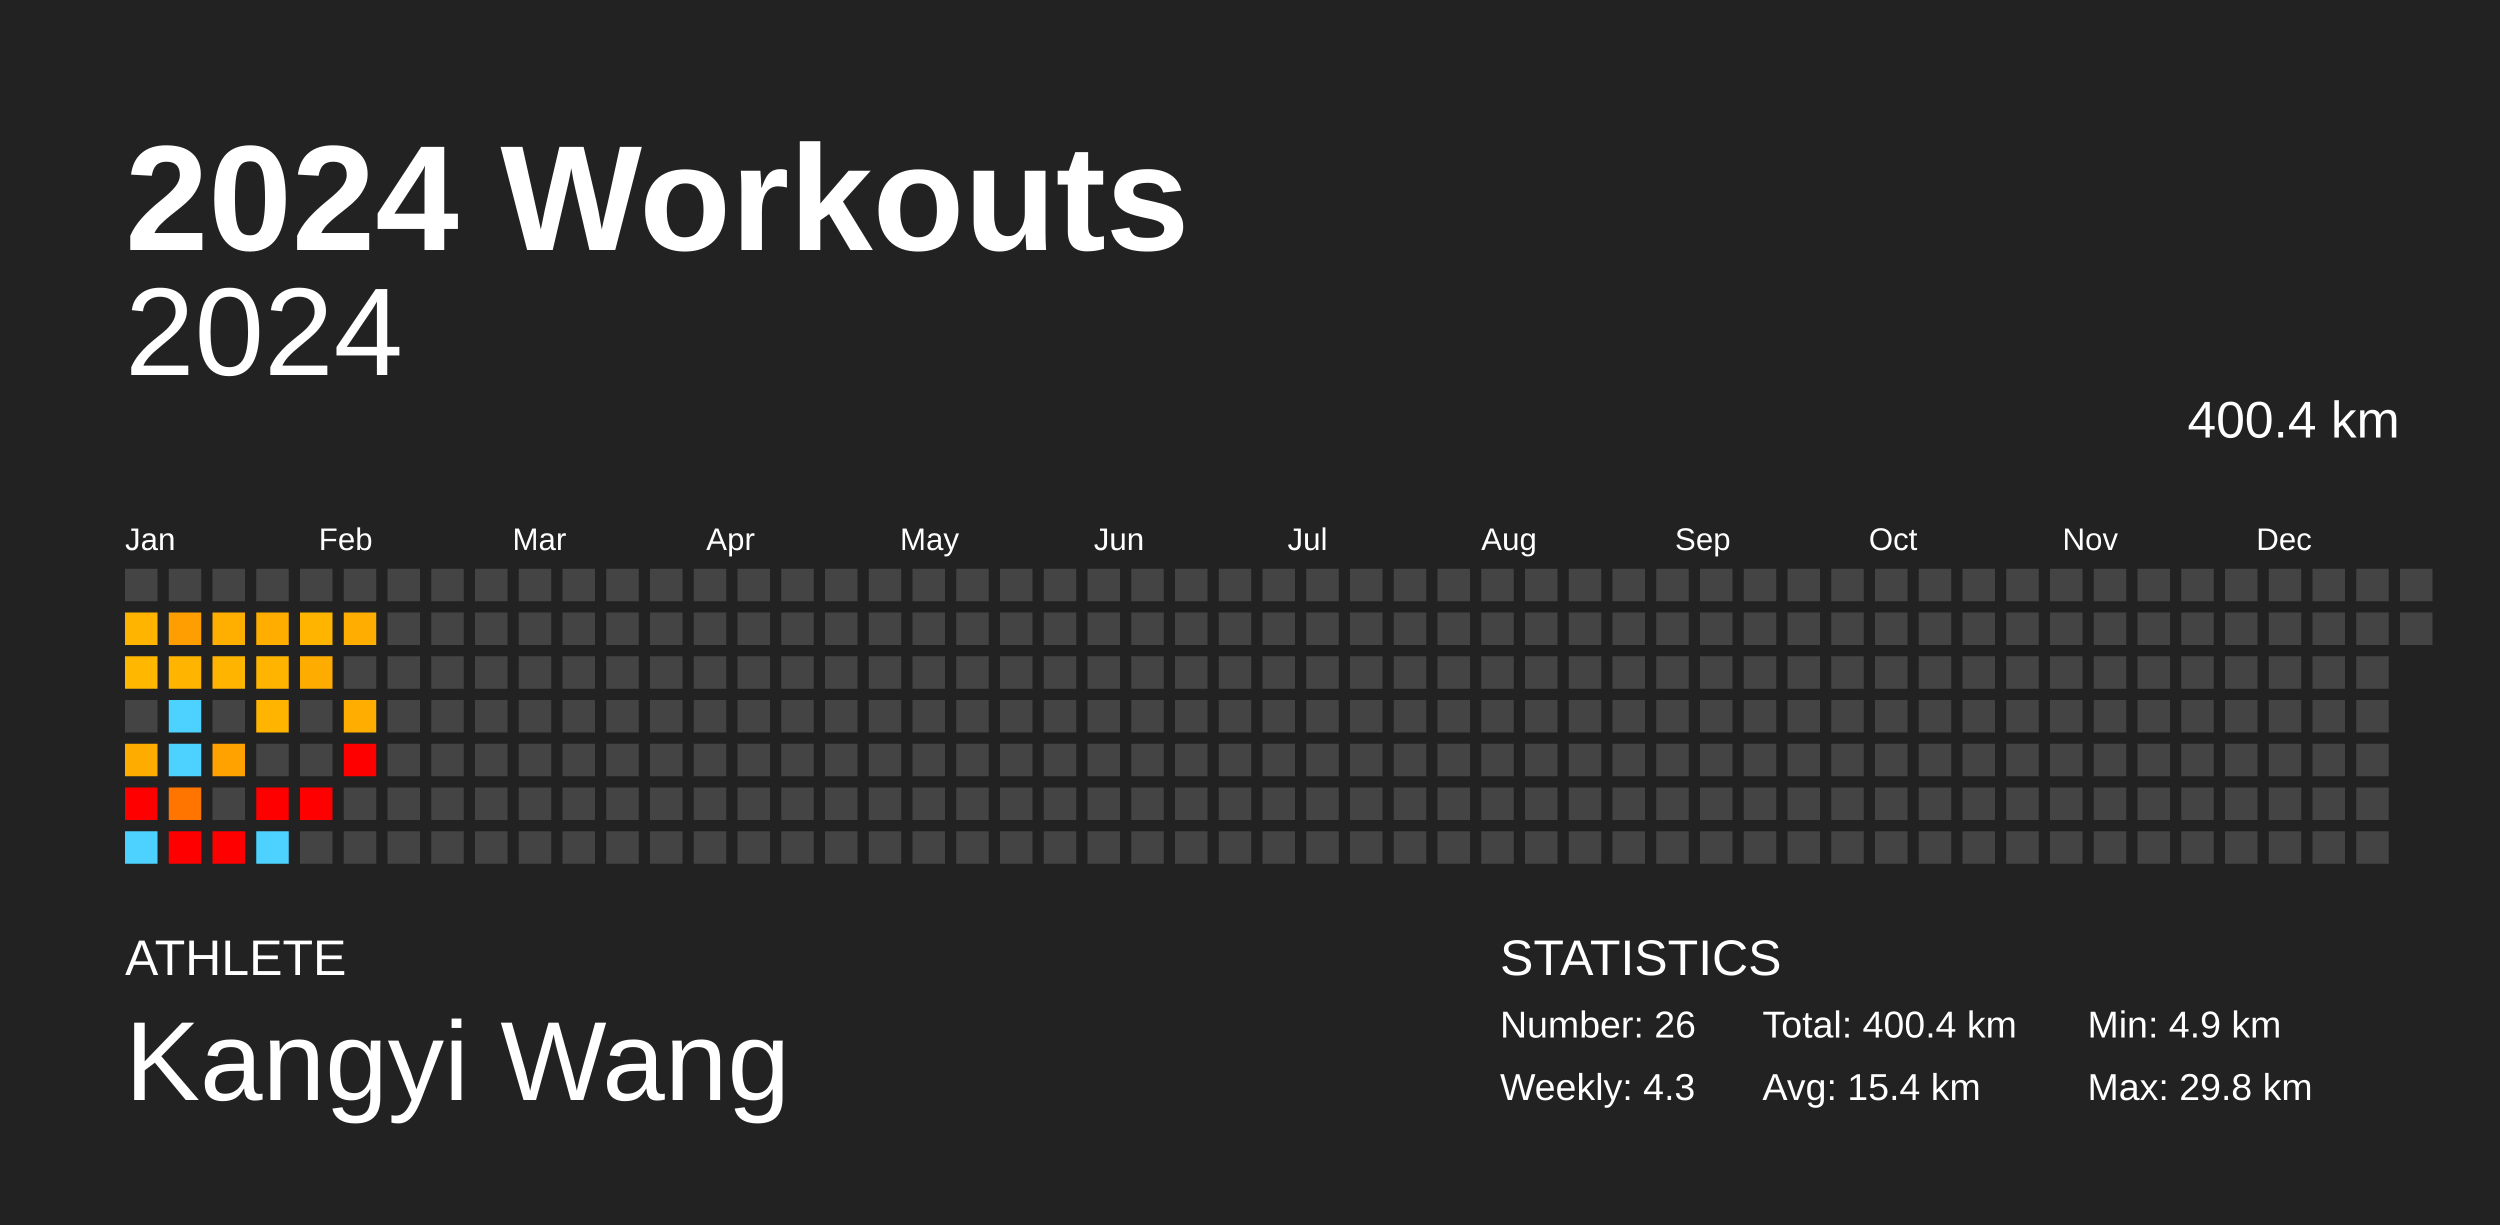
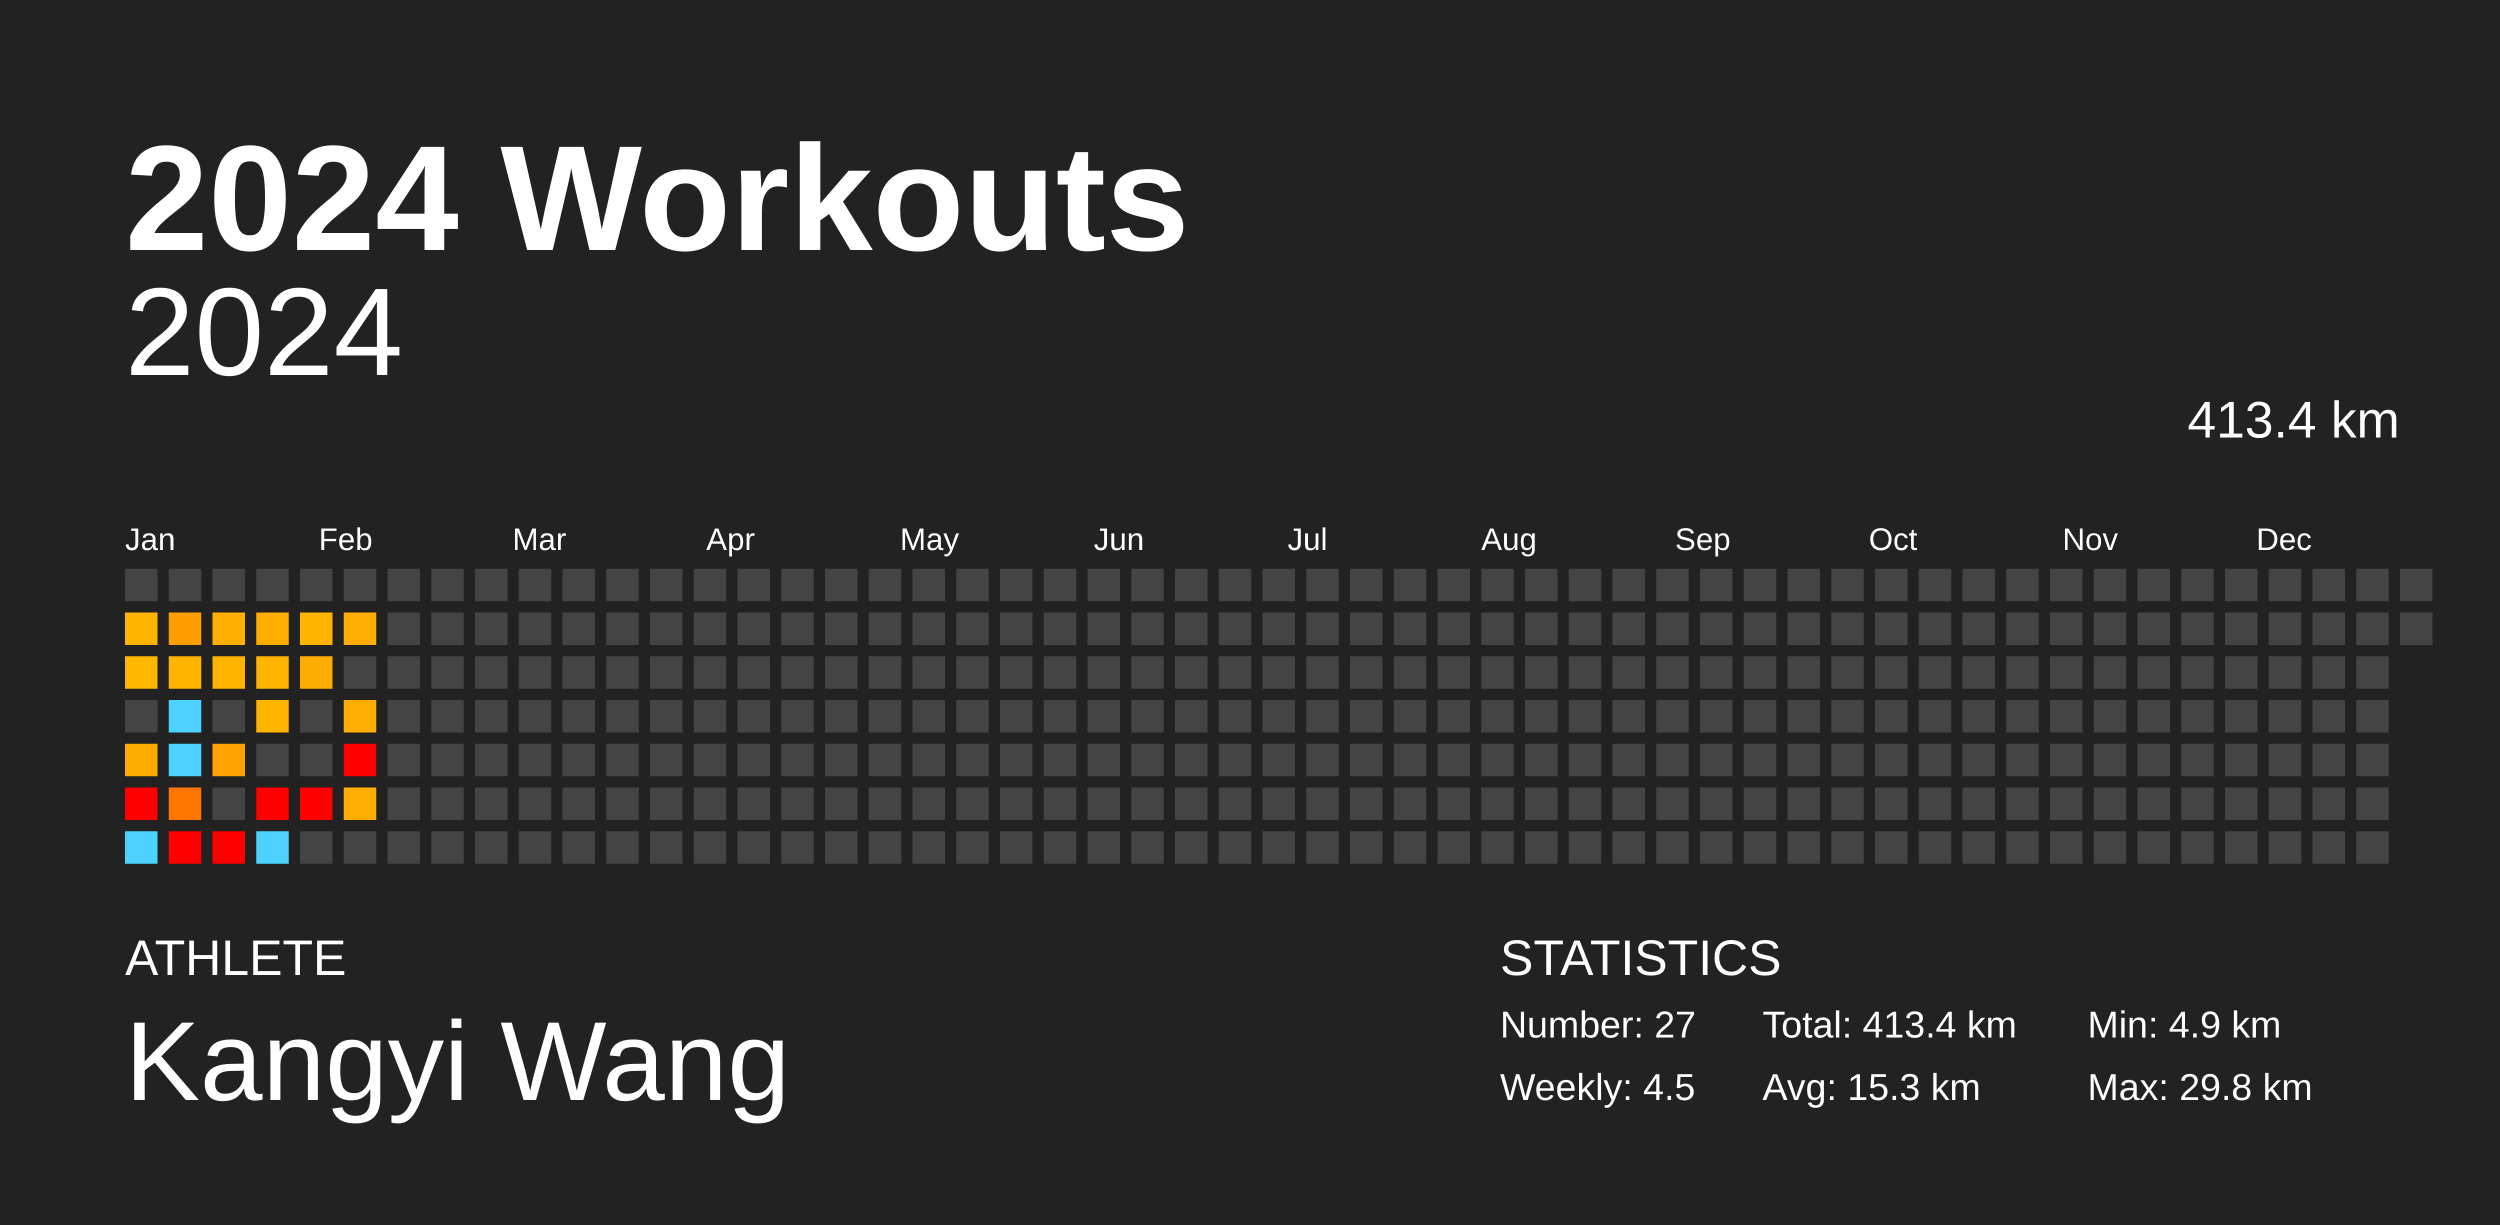
<svg xmlns="http://www.w3.org/2000/svg" baseProfile="full" height="98mm" version="1.1" viewBox="0,0,200,98" width="200mm">
  <defs />
  <rect fill="#222222" height="98" width="200" x="0" y="0" />
  <text fill="#FFFFFF" style="font-size:12px; font-family:Arial; font-weight:bold;" x="10" y="20">2024 Workouts</text>
  <text fill="#FFFFFF" style="font-size:4px; font-family:Arial" x="10" y="78">ATHLETE</text>
  <text fill="#FFFFFF" style="font-size:9px; font-family:Arial" x="10" y="88">Kangyi Wang</text>
  <text fill="#FFFFFF" style="font-size:4px; font-family:Arial" x="120" y="78">STATISTICS</text>
-   <text fill="#FFFFFF" style="font-size:3px; font-family:Arial" x="120" y="83">Number: 26</text>
-   <text fill="#FFFFFF" style="font-size:3px; font-family:Arial" x="120" y="88">Weekly: 4.3</text>
-   <text fill="#FFFFFF" style="font-size:3px; font-family:Arial" x="141" y="83">Total: 400.4 km</text>
-   <text fill="#FFFFFF" style="font-size:3px; font-family:Arial" x="141" y="88">Avg: 15.4 km</text>
+   <text fill="#FFFFFF" style="font-size:3px; font-family:Arial" x="120" y="83">Number: 27</text>
+   <text fill="#FFFFFF" style="font-size:3px; font-family:Arial" x="120" y="88">Weekly: 4.5</text>
+   <text fill="#FFFFFF" style="font-size:3px; font-family:Arial" x="141" y="83">Total: 413.4 km</text>
+   <text fill="#FFFFFF" style="font-size:3px; font-family:Arial" x="141" y="88">Avg: 15.3 km</text>
  <text fill="#FFFFFF" style="font-size:3px; font-family:Arial" x="167" y="83">Min: 4.9 km</text>
  <text fill="#FFFFFF" style="font-size:3px; font-family:Arial" x="167" y="88">Max: 29.8 km</text>
  <text alignment-baseline="hanging" fill="#FFFFFF" style="font-size:10.0px; font-family:Arial;" x="10" y="30">2024</text>
-   <text alignment-baseline="hanging" fill="#FFFFFF" style="font-size:4.125px; font-family:Arial;" x="175" y="35">400.4 km</text>
+   <text alignment-baseline="hanging" fill="#FFFFFF" style="font-size:4.125px; font-family:Arial;" x="175" y="35">413.4 km</text>
  <text fill="#FFFFFF" style="font-size:2.5px; font-family:Arial" x="10.0" y="44">Jan</text>
  <text fill="#FFFFFF" style="font-size:2.5px; font-family:Arial" x="25.5" y="44">Feb</text>
  <text fill="#FFFFFF" style="font-size:2.5px; font-family:Arial" x="41.0" y="44">Mar</text>
  <text fill="#FFFFFF" style="font-size:2.5px; font-family:Arial" x="56.5" y="44">Apr</text>
  <text fill="#FFFFFF" style="font-size:2.5px; font-family:Arial" x="72.0" y="44">May</text>
  <text fill="#FFFFFF" style="font-size:2.5px; font-family:Arial" x="87.5" y="44">Jun</text>
  <text fill="#FFFFFF" style="font-size:2.5px; font-family:Arial" x="103.0" y="44">Jul</text>
  <text fill="#FFFFFF" style="font-size:2.5px; font-family:Arial" x="118.5" y="44">Aug</text>
  <text fill="#FFFFFF" style="font-size:2.5px; font-family:Arial" x="134.0" y="44">Sep</text>
  <text fill="#FFFFFF" style="font-size:2.5px; font-family:Arial" x="149.5" y="44">Oct</text>
  <text fill="#FFFFFF" style="font-size:2.5px; font-family:Arial" x="165.0" y="44">Nov</text>
  <text fill="#FFFFFF" style="font-size:2.5px; font-family:Arial" x="180.5" y="44">Dec</text>
  <rect fill="#444444" height="2.6" width="2.6" x="10.0" y="45.5" />
  <rect fill="#ffb500" height="2.6" width="2.6" x="10.0" y="49.0" />
  <rect fill="#ffb700" height="2.6" width="2.6" x="10.0" y="52.5" />
  <rect fill="#444444" height="2.6" width="2.6" x="10.0" y="56.0" />
  <rect fill="#ffac00" height="2.6" width="2.6" x="10.0" y="59.5" />
  <rect fill="red" height="2.6" width="2.6" x="10.0" y="63.0" />
  <rect fill="#4dd2ff" height="2.6" width="2.6" x="10.0" y="66.5" />
  <rect fill="#444444" height="2.6" width="2.6" x="13.5" y="45.5" />
  <rect fill="#ff9e00" height="2.6" width="2.6" x="13.5" y="49.0" />
  <rect fill="#ffb400" height="2.6" width="2.6" x="13.5" y="52.5" />
  <rect fill="#4dd2ff" height="2.6" width="2.6" x="13.5" y="56.0" />
  <rect fill="#4dd2ff" height="2.6" width="2.6" x="13.5" y="59.5" />
  <rect fill="#ff7500" height="2.6" width="2.6" x="13.5" y="63.0" />
  <rect fill="red" height="2.6" width="2.6" x="13.5" y="66.5" />
  <rect fill="#444444" height="2.6" width="2.6" x="17.0" y="45.5" />
  <rect fill="#ffaf00" height="2.6" width="2.6" x="17.0" y="49.0" />
  <rect fill="#ffb400" height="2.6" width="2.6" x="17.0" y="52.5" />
  <rect fill="#444444" height="2.6" width="2.6" x="17.0" y="56.0" />
  <rect fill="#ffa200" height="2.6" width="2.6" x="17.0" y="59.5" />
  <rect fill="#444444" height="2.6" width="2.6" x="17.0" y="63.0" />
  <rect fill="red" height="2.6" width="2.6" x="17.0" y="66.5" />
  <rect fill="#444444" height="2.6" width="2.6" x="20.5" y="45.5" />
  <rect fill="#ffae00" height="2.6" width="2.6" x="20.5" y="49.0" />
  <rect fill="#ffb500" height="2.6" width="2.6" x="20.5" y="52.5" />
  <rect fill="#ffb400" height="2.6" width="2.6" x="20.5" y="56.0" />
  <rect fill="#444444" height="2.6" width="2.6" x="20.5" y="59.5" />
  <rect fill="red" height="2.6" width="2.6" x="20.5" y="63.0" />
  <rect fill="#4dd2ff" height="2.6" width="2.6" x="20.5" y="66.5" />
  <rect fill="#444444" height="2.6" width="2.6" x="24.0" y="45.5" />
  <rect fill="#ffb500" height="2.6" width="2.6" x="24.0" y="49.0" />
  <rect fill="#ffac00" height="2.6" width="2.6" x="24.0" y="52.5" />
  <rect fill="#444444" height="2.6" width="2.6" x="24.0" y="56.0" />
  <rect fill="#444444" height="2.6" width="2.6" x="24.0" y="59.5" />
  <rect fill="red" height="2.6" width="2.6" x="24.0" y="63.0" />
  <rect fill="#444444" height="2.6" width="2.6" x="24.0" y="66.5" />
  <rect fill="#444444" height="2.6" width="2.6" x="27.5" y="45.5" />
  <rect fill="#ffad00" height="2.6" width="2.6" x="27.5" y="49.0" />
  <rect fill="#444444" height="2.6" width="2.6" x="27.5" y="52.5" />
  <rect fill="#ffad00" height="2.6" width="2.6" x="27.5" y="56.0" />
  <rect fill="red" height="2.6" width="2.6" x="27.5" y="59.5" />
-   <rect fill="#444444" height="2.6" width="2.6" x="27.5" y="63.0" />
+   <rect fill="#ffad00" height="2.6" width="2.6" x="27.5" y="63.0" />
  <rect fill="#444444" height="2.6" width="2.6" x="27.5" y="66.5" />
  <rect fill="#444444" height="2.6" width="2.6" x="31.0" y="45.5" />
  <rect fill="#444444" height="2.6" width="2.6" x="31.0" y="49.0" />
  <rect fill="#444444" height="2.6" width="2.6" x="31.0" y="52.5" />
  <rect fill="#444444" height="2.6" width="2.6" x="31.0" y="56.0" />
  <rect fill="#444444" height="2.6" width="2.6" x="31.0" y="59.5" />
  <rect fill="#444444" height="2.6" width="2.6" x="31.0" y="63.0" />
  <rect fill="#444444" height="2.6" width="2.6" x="31.0" y="66.5" />
  <rect fill="#444444" height="2.6" width="2.6" x="34.5" y="45.5" />
  <rect fill="#444444" height="2.6" width="2.6" x="34.5" y="49.0" />
  <rect fill="#444444" height="2.6" width="2.6" x="34.5" y="52.5" />
  <rect fill="#444444" height="2.6" width="2.6" x="34.5" y="56.0" />
  <rect fill="#444444" height="2.6" width="2.6" x="34.5" y="59.5" />
  <rect fill="#444444" height="2.6" width="2.6" x="34.5" y="63.0" />
  <rect fill="#444444" height="2.6" width="2.6" x="34.5" y="66.5" />
  <rect fill="#444444" height="2.6" width="2.6" x="38.0" y="45.5" />
  <rect fill="#444444" height="2.6" width="2.6" x="38.0" y="49.0" />
  <rect fill="#444444" height="2.6" width="2.6" x="38.0" y="52.5" />
  <rect fill="#444444" height="2.6" width="2.6" x="38.0" y="56.0" />
  <rect fill="#444444" height="2.6" width="2.6" x="38.0" y="59.5" />
  <rect fill="#444444" height="2.6" width="2.6" x="38.0" y="63.0" />
  <rect fill="#444444" height="2.6" width="2.6" x="38.0" y="66.5" />
  <rect fill="#444444" height="2.6" width="2.6" x="41.5" y="45.5" />
  <rect fill="#444444" height="2.6" width="2.6" x="41.5" y="49.0" />
  <rect fill="#444444" height="2.6" width="2.6" x="41.5" y="52.5" />
  <rect fill="#444444" height="2.6" width="2.6" x="41.5" y="56.0" />
  <rect fill="#444444" height="2.6" width="2.6" x="41.5" y="59.5" />
  <rect fill="#444444" height="2.6" width="2.6" x="41.5" y="63.0" />
  <rect fill="#444444" height="2.6" width="2.6" x="41.5" y="66.5" />
  <rect fill="#444444" height="2.6" width="2.6" x="45.0" y="45.5" />
  <rect fill="#444444" height="2.6" width="2.6" x="45.0" y="49.0" />
  <rect fill="#444444" height="2.6" width="2.6" x="45.0" y="52.5" />
  <rect fill="#444444" height="2.6" width="2.6" x="45.0" y="56.0" />
  <rect fill="#444444" height="2.6" width="2.6" x="45.0" y="59.5" />
  <rect fill="#444444" height="2.6" width="2.6" x="45.0" y="63.0" />
  <rect fill="#444444" height="2.6" width="2.6" x="45.0" y="66.5" />
  <rect fill="#444444" height="2.6" width="2.6" x="48.5" y="45.5" />
  <rect fill="#444444" height="2.6" width="2.6" x="48.5" y="49.0" />
  <rect fill="#444444" height="2.6" width="2.6" x="48.5" y="52.5" />
  <rect fill="#444444" height="2.6" width="2.6" x="48.5" y="56.0" />
  <rect fill="#444444" height="2.6" width="2.6" x="48.5" y="59.5" />
  <rect fill="#444444" height="2.6" width="2.6" x="48.5" y="63.0" />
  <rect fill="#444444" height="2.6" width="2.6" x="48.5" y="66.5" />
  <rect fill="#444444" height="2.6" width="2.6" x="52.0" y="45.5" />
  <rect fill="#444444" height="2.6" width="2.6" x="52.0" y="49.0" />
  <rect fill="#444444" height="2.6" width="2.6" x="52.0" y="52.5" />
  <rect fill="#444444" height="2.6" width="2.6" x="52.0" y="56.0" />
  <rect fill="#444444" height="2.6" width="2.6" x="52.0" y="59.5" />
  <rect fill="#444444" height="2.6" width="2.6" x="52.0" y="63.0" />
  <rect fill="#444444" height="2.6" width="2.6" x="52.0" y="66.5" />
  <rect fill="#444444" height="2.6" width="2.6" x="55.5" y="45.5" />
  <rect fill="#444444" height="2.6" width="2.6" x="55.5" y="49.0" />
  <rect fill="#444444" height="2.6" width="2.6" x="55.5" y="52.5" />
  <rect fill="#444444" height="2.6" width="2.6" x="55.5" y="56.0" />
  <rect fill="#444444" height="2.6" width="2.6" x="55.5" y="59.5" />
  <rect fill="#444444" height="2.6" width="2.6" x="55.5" y="63.0" />
  <rect fill="#444444" height="2.6" width="2.6" x="55.5" y="66.5" />
  <rect fill="#444444" height="2.6" width="2.6" x="59.0" y="45.5" />
  <rect fill="#444444" height="2.6" width="2.6" x="59.0" y="49.0" />
  <rect fill="#444444" height="2.6" width="2.6" x="59.0" y="52.5" />
  <rect fill="#444444" height="2.6" width="2.6" x="59.0" y="56.0" />
  <rect fill="#444444" height="2.6" width="2.6" x="59.0" y="59.5" />
  <rect fill="#444444" height="2.6" width="2.6" x="59.0" y="63.0" />
  <rect fill="#444444" height="2.6" width="2.6" x="59.0" y="66.5" />
  <rect fill="#444444" height="2.6" width="2.6" x="62.5" y="45.5" />
  <rect fill="#444444" height="2.6" width="2.6" x="62.5" y="49.0" />
  <rect fill="#444444" height="2.6" width="2.6" x="62.5" y="52.5" />
  <rect fill="#444444" height="2.6" width="2.6" x="62.5" y="56.0" />
  <rect fill="#444444" height="2.6" width="2.6" x="62.5" y="59.5" />
  <rect fill="#444444" height="2.6" width="2.6" x="62.5" y="63.0" />
  <rect fill="#444444" height="2.6" width="2.6" x="62.5" y="66.5" />
  <rect fill="#444444" height="2.6" width="2.6" x="66.0" y="45.5" />
  <rect fill="#444444" height="2.6" width="2.6" x="66.0" y="49.0" />
  <rect fill="#444444" height="2.6" width="2.6" x="66.0" y="52.5" />
  <rect fill="#444444" height="2.6" width="2.6" x="66.0" y="56.0" />
  <rect fill="#444444" height="2.6" width="2.6" x="66.0" y="59.5" />
  <rect fill="#444444" height="2.6" width="2.6" x="66.0" y="63.0" />
  <rect fill="#444444" height="2.6" width="2.6" x="66.0" y="66.5" />
  <rect fill="#444444" height="2.6" width="2.6" x="69.5" y="45.5" />
  <rect fill="#444444" height="2.6" width="2.6" x="69.5" y="49.0" />
  <rect fill="#444444" height="2.6" width="2.6" x="69.5" y="52.5" />
  <rect fill="#444444" height="2.6" width="2.6" x="69.5" y="56.0" />
  <rect fill="#444444" height="2.6" width="2.6" x="69.5" y="59.5" />
  <rect fill="#444444" height="2.6" width="2.6" x="69.5" y="63.0" />
  <rect fill="#444444" height="2.6" width="2.6" x="69.5" y="66.5" />
  <rect fill="#444444" height="2.6" width="2.6" x="73.0" y="45.5" />
  <rect fill="#444444" height="2.6" width="2.6" x="73.0" y="49.0" />
  <rect fill="#444444" height="2.6" width="2.6" x="73.0" y="52.5" />
  <rect fill="#444444" height="2.6" width="2.6" x="73.0" y="56.0" />
  <rect fill="#444444" height="2.6" width="2.6" x="73.0" y="59.5" />
  <rect fill="#444444" height="2.6" width="2.6" x="73.0" y="63.0" />
  <rect fill="#444444" height="2.6" width="2.6" x="73.0" y="66.5" />
  <rect fill="#444444" height="2.6" width="2.6" x="76.5" y="45.5" />
  <rect fill="#444444" height="2.6" width="2.6" x="76.5" y="49.0" />
  <rect fill="#444444" height="2.6" width="2.6" x="76.5" y="52.5" />
  <rect fill="#444444" height="2.6" width="2.6" x="76.5" y="56.0" />
  <rect fill="#444444" height="2.6" width="2.6" x="76.5" y="59.5" />
  <rect fill="#444444" height="2.6" width="2.6" x="76.5" y="63.0" />
  <rect fill="#444444" height="2.6" width="2.6" x="76.5" y="66.5" />
  <rect fill="#444444" height="2.6" width="2.6" x="80.0" y="45.5" />
  <rect fill="#444444" height="2.6" width="2.6" x="80.0" y="49.0" />
  <rect fill="#444444" height="2.6" width="2.6" x="80.0" y="52.5" />
  <rect fill="#444444" height="2.6" width="2.6" x="80.0" y="56.0" />
  <rect fill="#444444" height="2.6" width="2.6" x="80.0" y="59.5" />
  <rect fill="#444444" height="2.6" width="2.6" x="80.0" y="63.0" />
  <rect fill="#444444" height="2.6" width="2.6" x="80.0" y="66.5" />
  <rect fill="#444444" height="2.6" width="2.6" x="83.5" y="45.5" />
  <rect fill="#444444" height="2.6" width="2.6" x="83.5" y="49.0" />
  <rect fill="#444444" height="2.6" width="2.6" x="83.5" y="52.5" />
  <rect fill="#444444" height="2.6" width="2.6" x="83.5" y="56.0" />
  <rect fill="#444444" height="2.6" width="2.6" x="83.5" y="59.5" />
  <rect fill="#444444" height="2.6" width="2.6" x="83.5" y="63.0" />
  <rect fill="#444444" height="2.6" width="2.6" x="83.5" y="66.5" />
  <rect fill="#444444" height="2.6" width="2.6" x="87.0" y="45.5" />
  <rect fill="#444444" height="2.6" width="2.6" x="87.0" y="49.0" />
  <rect fill="#444444" height="2.6" width="2.6" x="87.0" y="52.5" />
  <rect fill="#444444" height="2.6" width="2.6" x="87.0" y="56.0" />
  <rect fill="#444444" height="2.6" width="2.6" x="87.0" y="59.5" />
  <rect fill="#444444" height="2.6" width="2.6" x="87.0" y="63.0" />
  <rect fill="#444444" height="2.6" width="2.6" x="87.0" y="66.5" />
  <rect fill="#444444" height="2.6" width="2.6" x="90.5" y="45.5" />
  <rect fill="#444444" height="2.6" width="2.6" x="90.5" y="49.0" />
  <rect fill="#444444" height="2.6" width="2.6" x="90.5" y="52.5" />
  <rect fill="#444444" height="2.6" width="2.6" x="90.5" y="56.0" />
  <rect fill="#444444" height="2.6" width="2.6" x="90.5" y="59.5" />
  <rect fill="#444444" height="2.6" width="2.6" x="90.5" y="63.0" />
  <rect fill="#444444" height="2.6" width="2.6" x="90.5" y="66.5" />
  <rect fill="#444444" height="2.6" width="2.6" x="94.0" y="45.5" />
  <rect fill="#444444" height="2.6" width="2.6" x="94.0" y="49.0" />
  <rect fill="#444444" height="2.6" width="2.6" x="94.0" y="52.5" />
  <rect fill="#444444" height="2.6" width="2.6" x="94.0" y="56.0" />
  <rect fill="#444444" height="2.6" width="2.6" x="94.0" y="59.5" />
  <rect fill="#444444" height="2.6" width="2.6" x="94.0" y="63.0" />
  <rect fill="#444444" height="2.6" width="2.6" x="94.0" y="66.5" />
  <rect fill="#444444" height="2.6" width="2.6" x="97.5" y="45.5" />
  <rect fill="#444444" height="2.6" width="2.6" x="97.5" y="49.0" />
  <rect fill="#444444" height="2.6" width="2.6" x="97.5" y="52.5" />
  <rect fill="#444444" height="2.6" width="2.6" x="97.5" y="56.0" />
  <rect fill="#444444" height="2.6" width="2.6" x="97.5" y="59.5" />
  <rect fill="#444444" height="2.6" width="2.6" x="97.5" y="63.0" />
  <rect fill="#444444" height="2.6" width="2.6" x="97.5" y="66.5" />
  <rect fill="#444444" height="2.6" width="2.6" x="101.0" y="45.5" />
  <rect fill="#444444" height="2.6" width="2.6" x="101.0" y="49.0" />
  <rect fill="#444444" height="2.6" width="2.6" x="101.0" y="52.5" />
  <rect fill="#444444" height="2.6" width="2.6" x="101.0" y="56.0" />
  <rect fill="#444444" height="2.6" width="2.6" x="101.0" y="59.5" />
  <rect fill="#444444" height="2.6" width="2.6" x="101.0" y="63.0" />
  <rect fill="#444444" height="2.6" width="2.6" x="101.0" y="66.5" />
  <rect fill="#444444" height="2.6" width="2.6" x="104.5" y="45.5" />
  <rect fill="#444444" height="2.6" width="2.6" x="104.5" y="49.0" />
  <rect fill="#444444" height="2.6" width="2.6" x="104.5" y="52.5" />
  <rect fill="#444444" height="2.6" width="2.6" x="104.5" y="56.0" />
  <rect fill="#444444" height="2.6" width="2.6" x="104.5" y="59.5" />
  <rect fill="#444444" height="2.6" width="2.6" x="104.5" y="63.0" />
  <rect fill="#444444" height="2.6" width="2.6" x="104.5" y="66.5" />
  <rect fill="#444444" height="2.6" width="2.6" x="108.0" y="45.5" />
  <rect fill="#444444" height="2.6" width="2.6" x="108.0" y="49.0" />
  <rect fill="#444444" height="2.6" width="2.6" x="108.0" y="52.5" />
  <rect fill="#444444" height="2.6" width="2.6" x="108.0" y="56.0" />
  <rect fill="#444444" height="2.6" width="2.6" x="108.0" y="59.5" />
  <rect fill="#444444" height="2.6" width="2.6" x="108.0" y="63.0" />
  <rect fill="#444444" height="2.6" width="2.6" x="108.0" y="66.5" />
  <rect fill="#444444" height="2.6" width="2.6" x="111.5" y="45.5" />
  <rect fill="#444444" height="2.6" width="2.6" x="111.5" y="49.0" />
  <rect fill="#444444" height="2.6" width="2.6" x="111.5" y="52.5" />
  <rect fill="#444444" height="2.6" width="2.6" x="111.5" y="56.0" />
  <rect fill="#444444" height="2.6" width="2.6" x="111.5" y="59.5" />
  <rect fill="#444444" height="2.6" width="2.6" x="111.5" y="63.0" />
  <rect fill="#444444" height="2.6" width="2.6" x="111.5" y="66.5" />
  <rect fill="#444444" height="2.6" width="2.6" x="115.0" y="45.5" />
  <rect fill="#444444" height="2.6" width="2.6" x="115.0" y="49.0" />
  <rect fill="#444444" height="2.6" width="2.6" x="115.0" y="52.5" />
  <rect fill="#444444" height="2.6" width="2.6" x="115.0" y="56.0" />
  <rect fill="#444444" height="2.6" width="2.6" x="115.0" y="59.5" />
  <rect fill="#444444" height="2.6" width="2.6" x="115.0" y="63.0" />
  <rect fill="#444444" height="2.6" width="2.6" x="115.0" y="66.5" />
  <rect fill="#444444" height="2.6" width="2.6" x="118.5" y="45.5" />
  <rect fill="#444444" height="2.6" width="2.6" x="118.5" y="49.0" />
  <rect fill="#444444" height="2.6" width="2.6" x="118.5" y="52.5" />
  <rect fill="#444444" height="2.6" width="2.6" x="118.5" y="56.0" />
  <rect fill="#444444" height="2.6" width="2.6" x="118.5" y="59.5" />
  <rect fill="#444444" height="2.6" width="2.6" x="118.5" y="63.0" />
  <rect fill="#444444" height="2.6" width="2.6" x="118.5" y="66.5" />
  <rect fill="#444444" height="2.6" width="2.6" x="122.0" y="45.5" />
  <rect fill="#444444" height="2.6" width="2.6" x="122.0" y="49.0" />
  <rect fill="#444444" height="2.6" width="2.6" x="122.0" y="52.5" />
  <rect fill="#444444" height="2.6" width="2.6" x="122.0" y="56.0" />
  <rect fill="#444444" height="2.6" width="2.6" x="122.0" y="59.5" />
  <rect fill="#444444" height="2.6" width="2.6" x="122.0" y="63.0" />
  <rect fill="#444444" height="2.6" width="2.6" x="122.0" y="66.5" />
  <rect fill="#444444" height="2.6" width="2.6" x="125.5" y="45.5" />
  <rect fill="#444444" height="2.6" width="2.6" x="125.5" y="49.0" />
  <rect fill="#444444" height="2.6" width="2.6" x="125.5" y="52.5" />
  <rect fill="#444444" height="2.6" width="2.6" x="125.5" y="56.0" />
  <rect fill="#444444" height="2.6" width="2.6" x="125.5" y="59.5" />
  <rect fill="#444444" height="2.6" width="2.6" x="125.5" y="63.0" />
  <rect fill="#444444" height="2.6" width="2.6" x="125.5" y="66.5" />
  <rect fill="#444444" height="2.6" width="2.6" x="129.0" y="45.5" />
  <rect fill="#444444" height="2.6" width="2.6" x="129.0" y="49.0" />
  <rect fill="#444444" height="2.6" width="2.6" x="129.0" y="52.5" />
  <rect fill="#444444" height="2.6" width="2.6" x="129.0" y="56.0" />
  <rect fill="#444444" height="2.6" width="2.6" x="129.0" y="59.5" />
  <rect fill="#444444" height="2.6" width="2.6" x="129.0" y="63.0" />
  <rect fill="#444444" height="2.6" width="2.6" x="129.0" y="66.5" />
  <rect fill="#444444" height="2.6" width="2.6" x="132.5" y="45.5" />
  <rect fill="#444444" height="2.6" width="2.6" x="132.5" y="49.0" />
  <rect fill="#444444" height="2.6" width="2.6" x="132.5" y="52.5" />
  <rect fill="#444444" height="2.6" width="2.6" x="132.5" y="56.0" />
  <rect fill="#444444" height="2.6" width="2.6" x="132.5" y="59.5" />
  <rect fill="#444444" height="2.6" width="2.6" x="132.5" y="63.0" />
  <rect fill="#444444" height="2.6" width="2.6" x="132.5" y="66.5" />
  <rect fill="#444444" height="2.6" width="2.6" x="136.0" y="45.5" />
  <rect fill="#444444" height="2.6" width="2.6" x="136.0" y="49.0" />
  <rect fill="#444444" height="2.6" width="2.6" x="136.0" y="52.5" />
  <rect fill="#444444" height="2.6" width="2.6" x="136.0" y="56.0" />
  <rect fill="#444444" height="2.6" width="2.6" x="136.0" y="59.5" />
  <rect fill="#444444" height="2.6" width="2.6" x="136.0" y="63.0" />
  <rect fill="#444444" height="2.6" width="2.6" x="136.0" y="66.5" />
  <rect fill="#444444" height="2.6" width="2.6" x="139.5" y="45.5" />
  <rect fill="#444444" height="2.6" width="2.6" x="139.5" y="49.0" />
  <rect fill="#444444" height="2.6" width="2.6" x="139.5" y="52.5" />
  <rect fill="#444444" height="2.6" width="2.6" x="139.5" y="56.0" />
  <rect fill="#444444" height="2.6" width="2.6" x="139.5" y="59.5" />
  <rect fill="#444444" height="2.6" width="2.6" x="139.5" y="63.0" />
  <rect fill="#444444" height="2.6" width="2.6" x="139.5" y="66.5" />
  <rect fill="#444444" height="2.6" width="2.6" x="143.0" y="45.5" />
  <rect fill="#444444" height="2.6" width="2.6" x="143.0" y="49.0" />
  <rect fill="#444444" height="2.6" width="2.6" x="143.0" y="52.5" />
  <rect fill="#444444" height="2.6" width="2.6" x="143.0" y="56.0" />
  <rect fill="#444444" height="2.6" width="2.6" x="143.0" y="59.5" />
  <rect fill="#444444" height="2.6" width="2.6" x="143.0" y="63.0" />
  <rect fill="#444444" height="2.6" width="2.6" x="143.0" y="66.5" />
  <rect fill="#444444" height="2.6" width="2.6" x="146.5" y="45.5" />
  <rect fill="#444444" height="2.6" width="2.6" x="146.5" y="49.0" />
  <rect fill="#444444" height="2.6" width="2.6" x="146.5" y="52.5" />
  <rect fill="#444444" height="2.6" width="2.6" x="146.5" y="56.0" />
  <rect fill="#444444" height="2.6" width="2.6" x="146.5" y="59.5" />
  <rect fill="#444444" height="2.6" width="2.6" x="146.5" y="63.0" />
  <rect fill="#444444" height="2.6" width="2.6" x="146.5" y="66.5" />
  <rect fill="#444444" height="2.6" width="2.6" x="150.0" y="45.5" />
  <rect fill="#444444" height="2.6" width="2.6" x="150.0" y="49.0" />
  <rect fill="#444444" height="2.6" width="2.6" x="150.0" y="52.5" />
  <rect fill="#444444" height="2.6" width="2.6" x="150.0" y="56.0" />
  <rect fill="#444444" height="2.6" width="2.6" x="150.0" y="59.5" />
  <rect fill="#444444" height="2.6" width="2.6" x="150.0" y="63.0" />
  <rect fill="#444444" height="2.6" width="2.6" x="150.0" y="66.5" />
  <rect fill="#444444" height="2.6" width="2.6" x="153.5" y="45.5" />
  <rect fill="#444444" height="2.6" width="2.6" x="153.5" y="49.0" />
  <rect fill="#444444" height="2.6" width="2.6" x="153.5" y="52.5" />
  <rect fill="#444444" height="2.6" width="2.6" x="153.5" y="56.0" />
  <rect fill="#444444" height="2.6" width="2.6" x="153.5" y="59.5" />
  <rect fill="#444444" height="2.6" width="2.6" x="153.5" y="63.0" />
  <rect fill="#444444" height="2.6" width="2.6" x="153.5" y="66.5" />
  <rect fill="#444444" height="2.6" width="2.6" x="157.0" y="45.5" />
  <rect fill="#444444" height="2.6" width="2.6" x="157.0" y="49.0" />
  <rect fill="#444444" height="2.6" width="2.6" x="157.0" y="52.5" />
  <rect fill="#444444" height="2.6" width="2.6" x="157.0" y="56.0" />
  <rect fill="#444444" height="2.6" width="2.6" x="157.0" y="59.5" />
  <rect fill="#444444" height="2.6" width="2.6" x="157.0" y="63.0" />
  <rect fill="#444444" height="2.6" width="2.6" x="157.0" y="66.5" />
  <rect fill="#444444" height="2.6" width="2.6" x="160.5" y="45.5" />
  <rect fill="#444444" height="2.6" width="2.6" x="160.5" y="49.0" />
  <rect fill="#444444" height="2.6" width="2.6" x="160.5" y="52.5" />
  <rect fill="#444444" height="2.6" width="2.6" x="160.5" y="56.0" />
  <rect fill="#444444" height="2.6" width="2.6" x="160.5" y="59.5" />
  <rect fill="#444444" height="2.6" width="2.6" x="160.5" y="63.0" />
  <rect fill="#444444" height="2.6" width="2.6" x="160.5" y="66.5" />
  <rect fill="#444444" height="2.6" width="2.6" x="164.0" y="45.5" />
  <rect fill="#444444" height="2.6" width="2.6" x="164.0" y="49.0" />
  <rect fill="#444444" height="2.6" width="2.6" x="164.0" y="52.5" />
  <rect fill="#444444" height="2.6" width="2.6" x="164.0" y="56.0" />
  <rect fill="#444444" height="2.6" width="2.6" x="164.0" y="59.5" />
  <rect fill="#444444" height="2.6" width="2.6" x="164.0" y="63.0" />
  <rect fill="#444444" height="2.6" width="2.6" x="164.0" y="66.5" />
  <rect fill="#444444" height="2.6" width="2.6" x="167.5" y="45.5" />
  <rect fill="#444444" height="2.6" width="2.6" x="167.5" y="49.0" />
  <rect fill="#444444" height="2.6" width="2.6" x="167.5" y="52.5" />
  <rect fill="#444444" height="2.6" width="2.6" x="167.5" y="56.0" />
  <rect fill="#444444" height="2.6" width="2.6" x="167.5" y="59.5" />
  <rect fill="#444444" height="2.6" width="2.6" x="167.5" y="63.0" />
  <rect fill="#444444" height="2.6" width="2.6" x="167.5" y="66.5" />
  <rect fill="#444444" height="2.6" width="2.6" x="171.0" y="45.5" />
  <rect fill="#444444" height="2.6" width="2.6" x="171.0" y="49.0" />
  <rect fill="#444444" height="2.6" width="2.6" x="171.0" y="52.5" />
  <rect fill="#444444" height="2.6" width="2.6" x="171.0" y="56.0" />
  <rect fill="#444444" height="2.6" width="2.6" x="171.0" y="59.5" />
  <rect fill="#444444" height="2.6" width="2.6" x="171.0" y="63.0" />
  <rect fill="#444444" height="2.6" width="2.6" x="171.0" y="66.5" />
  <rect fill="#444444" height="2.6" width="2.6" x="174.5" y="45.5" />
  <rect fill="#444444" height="2.6" width="2.6" x="174.5" y="49.0" />
  <rect fill="#444444" height="2.6" width="2.6" x="174.5" y="52.5" />
  <rect fill="#444444" height="2.6" width="2.6" x="174.5" y="56.0" />
  <rect fill="#444444" height="2.6" width="2.6" x="174.5" y="59.5" />
  <rect fill="#444444" height="2.6" width="2.6" x="174.5" y="63.0" />
  <rect fill="#444444" height="2.6" width="2.6" x="174.5" y="66.5" />
  <rect fill="#444444" height="2.6" width="2.6" x="178.0" y="45.5" />
  <rect fill="#444444" height="2.6" width="2.6" x="178.0" y="49.0" />
  <rect fill="#444444" height="2.6" width="2.6" x="178.0" y="52.5" />
  <rect fill="#444444" height="2.6" width="2.6" x="178.0" y="56.0" />
  <rect fill="#444444" height="2.6" width="2.6" x="178.0" y="59.5" />
  <rect fill="#444444" height="2.6" width="2.6" x="178.0" y="63.0" />
  <rect fill="#444444" height="2.6" width="2.6" x="178.0" y="66.5" />
  <rect fill="#444444" height="2.6" width="2.6" x="181.5" y="45.5" />
  <rect fill="#444444" height="2.6" width="2.6" x="181.5" y="49.0" />
  <rect fill="#444444" height="2.6" width="2.6" x="181.5" y="52.5" />
  <rect fill="#444444" height="2.6" width="2.6" x="181.5" y="56.0" />
  <rect fill="#444444" height="2.6" width="2.6" x="181.5" y="59.5" />
  <rect fill="#444444" height="2.6" width="2.6" x="181.5" y="63.0" />
  <rect fill="#444444" height="2.6" width="2.6" x="181.5" y="66.5" />
  <rect fill="#444444" height="2.6" width="2.6" x="185.0" y="45.5" />
  <rect fill="#444444" height="2.6" width="2.6" x="185.0" y="49.0" />
  <rect fill="#444444" height="2.6" width="2.6" x="185.0" y="52.5" />
  <rect fill="#444444" height="2.6" width="2.6" x="185.0" y="56.0" />
  <rect fill="#444444" height="2.6" width="2.6" x="185.0" y="59.5" />
  <rect fill="#444444" height="2.6" width="2.6" x="185.0" y="63.0" />
  <rect fill="#444444" height="2.6" width="2.6" x="185.0" y="66.5" />
  <rect fill="#444444" height="2.6" width="2.6" x="188.5" y="45.5" />
  <rect fill="#444444" height="2.6" width="2.6" x="188.5" y="49.0" />
  <rect fill="#444444" height="2.6" width="2.6" x="188.5" y="52.5" />
  <rect fill="#444444" height="2.6" width="2.6" x="188.5" y="56.0" />
  <rect fill="#444444" height="2.6" width="2.6" x="188.5" y="59.5" />
  <rect fill="#444444" height="2.6" width="2.6" x="188.5" y="63.0" />
  <rect fill="#444444" height="2.6" width="2.6" x="188.5" y="66.5" />
  <rect fill="#444444" height="2.6" width="2.6" x="192.0" y="45.5" />
  <rect fill="#444444" height="2.6" width="2.6" x="192.0" y="49.0" />
</svg>
